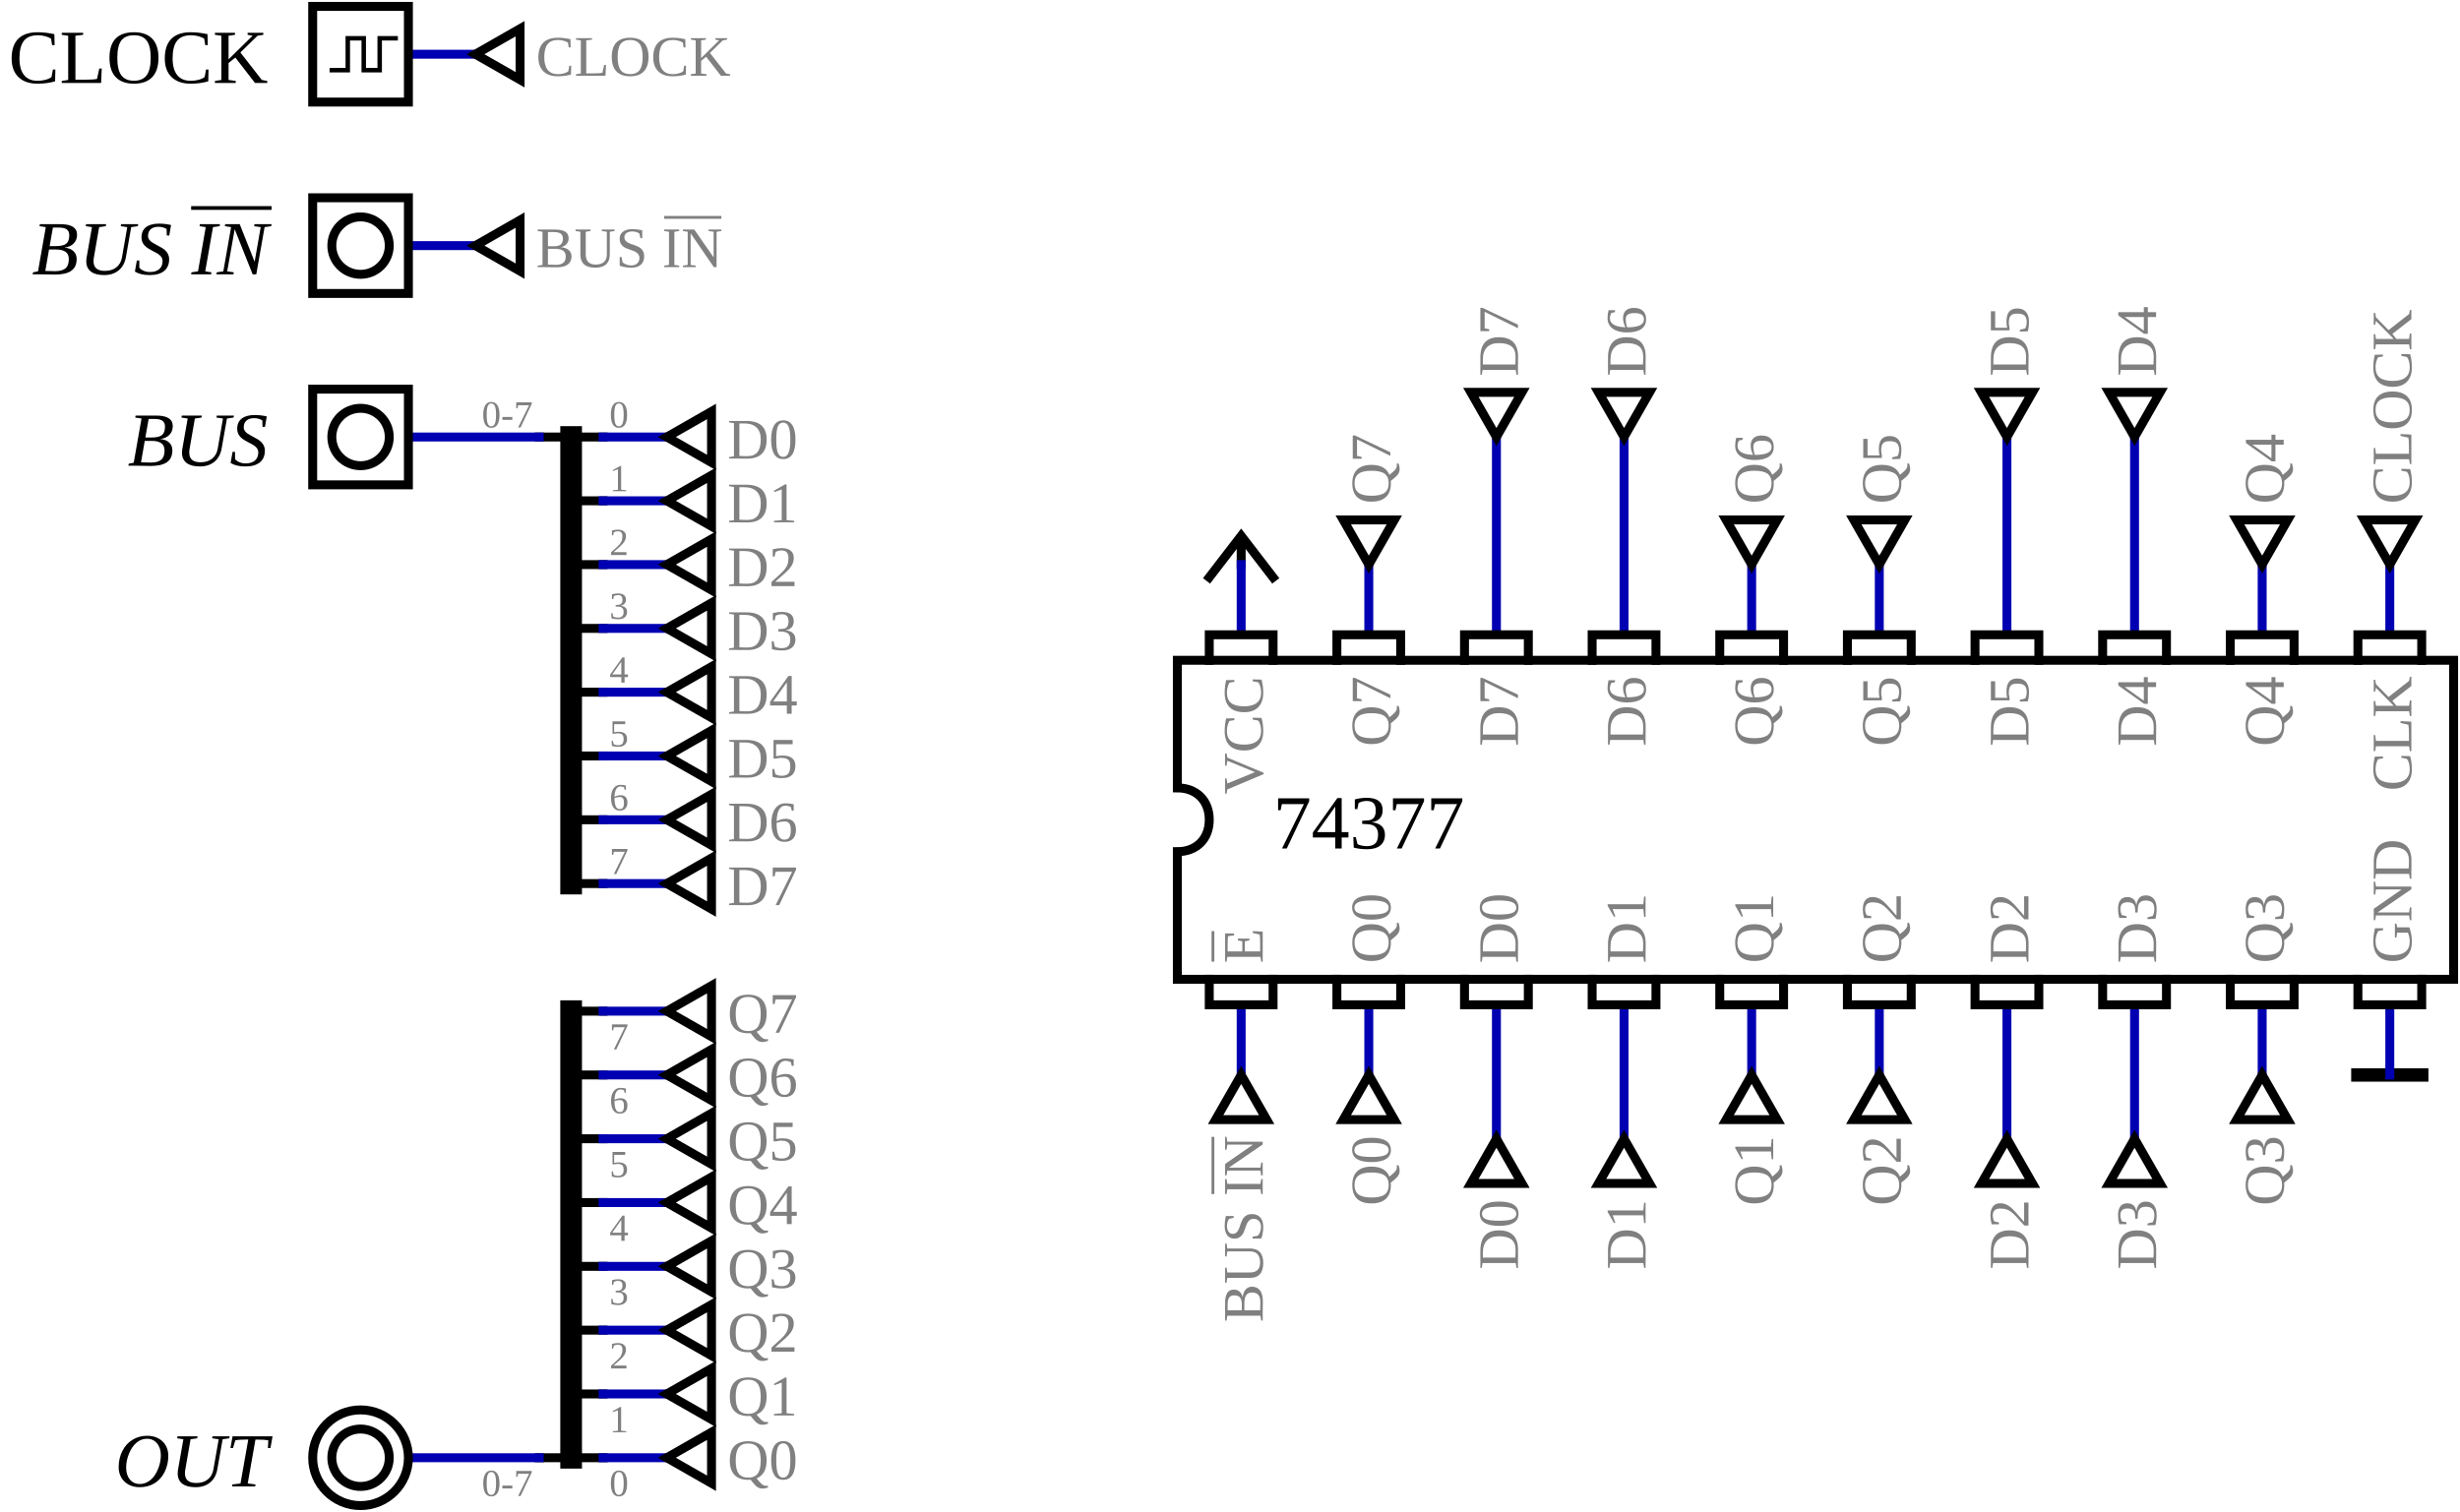
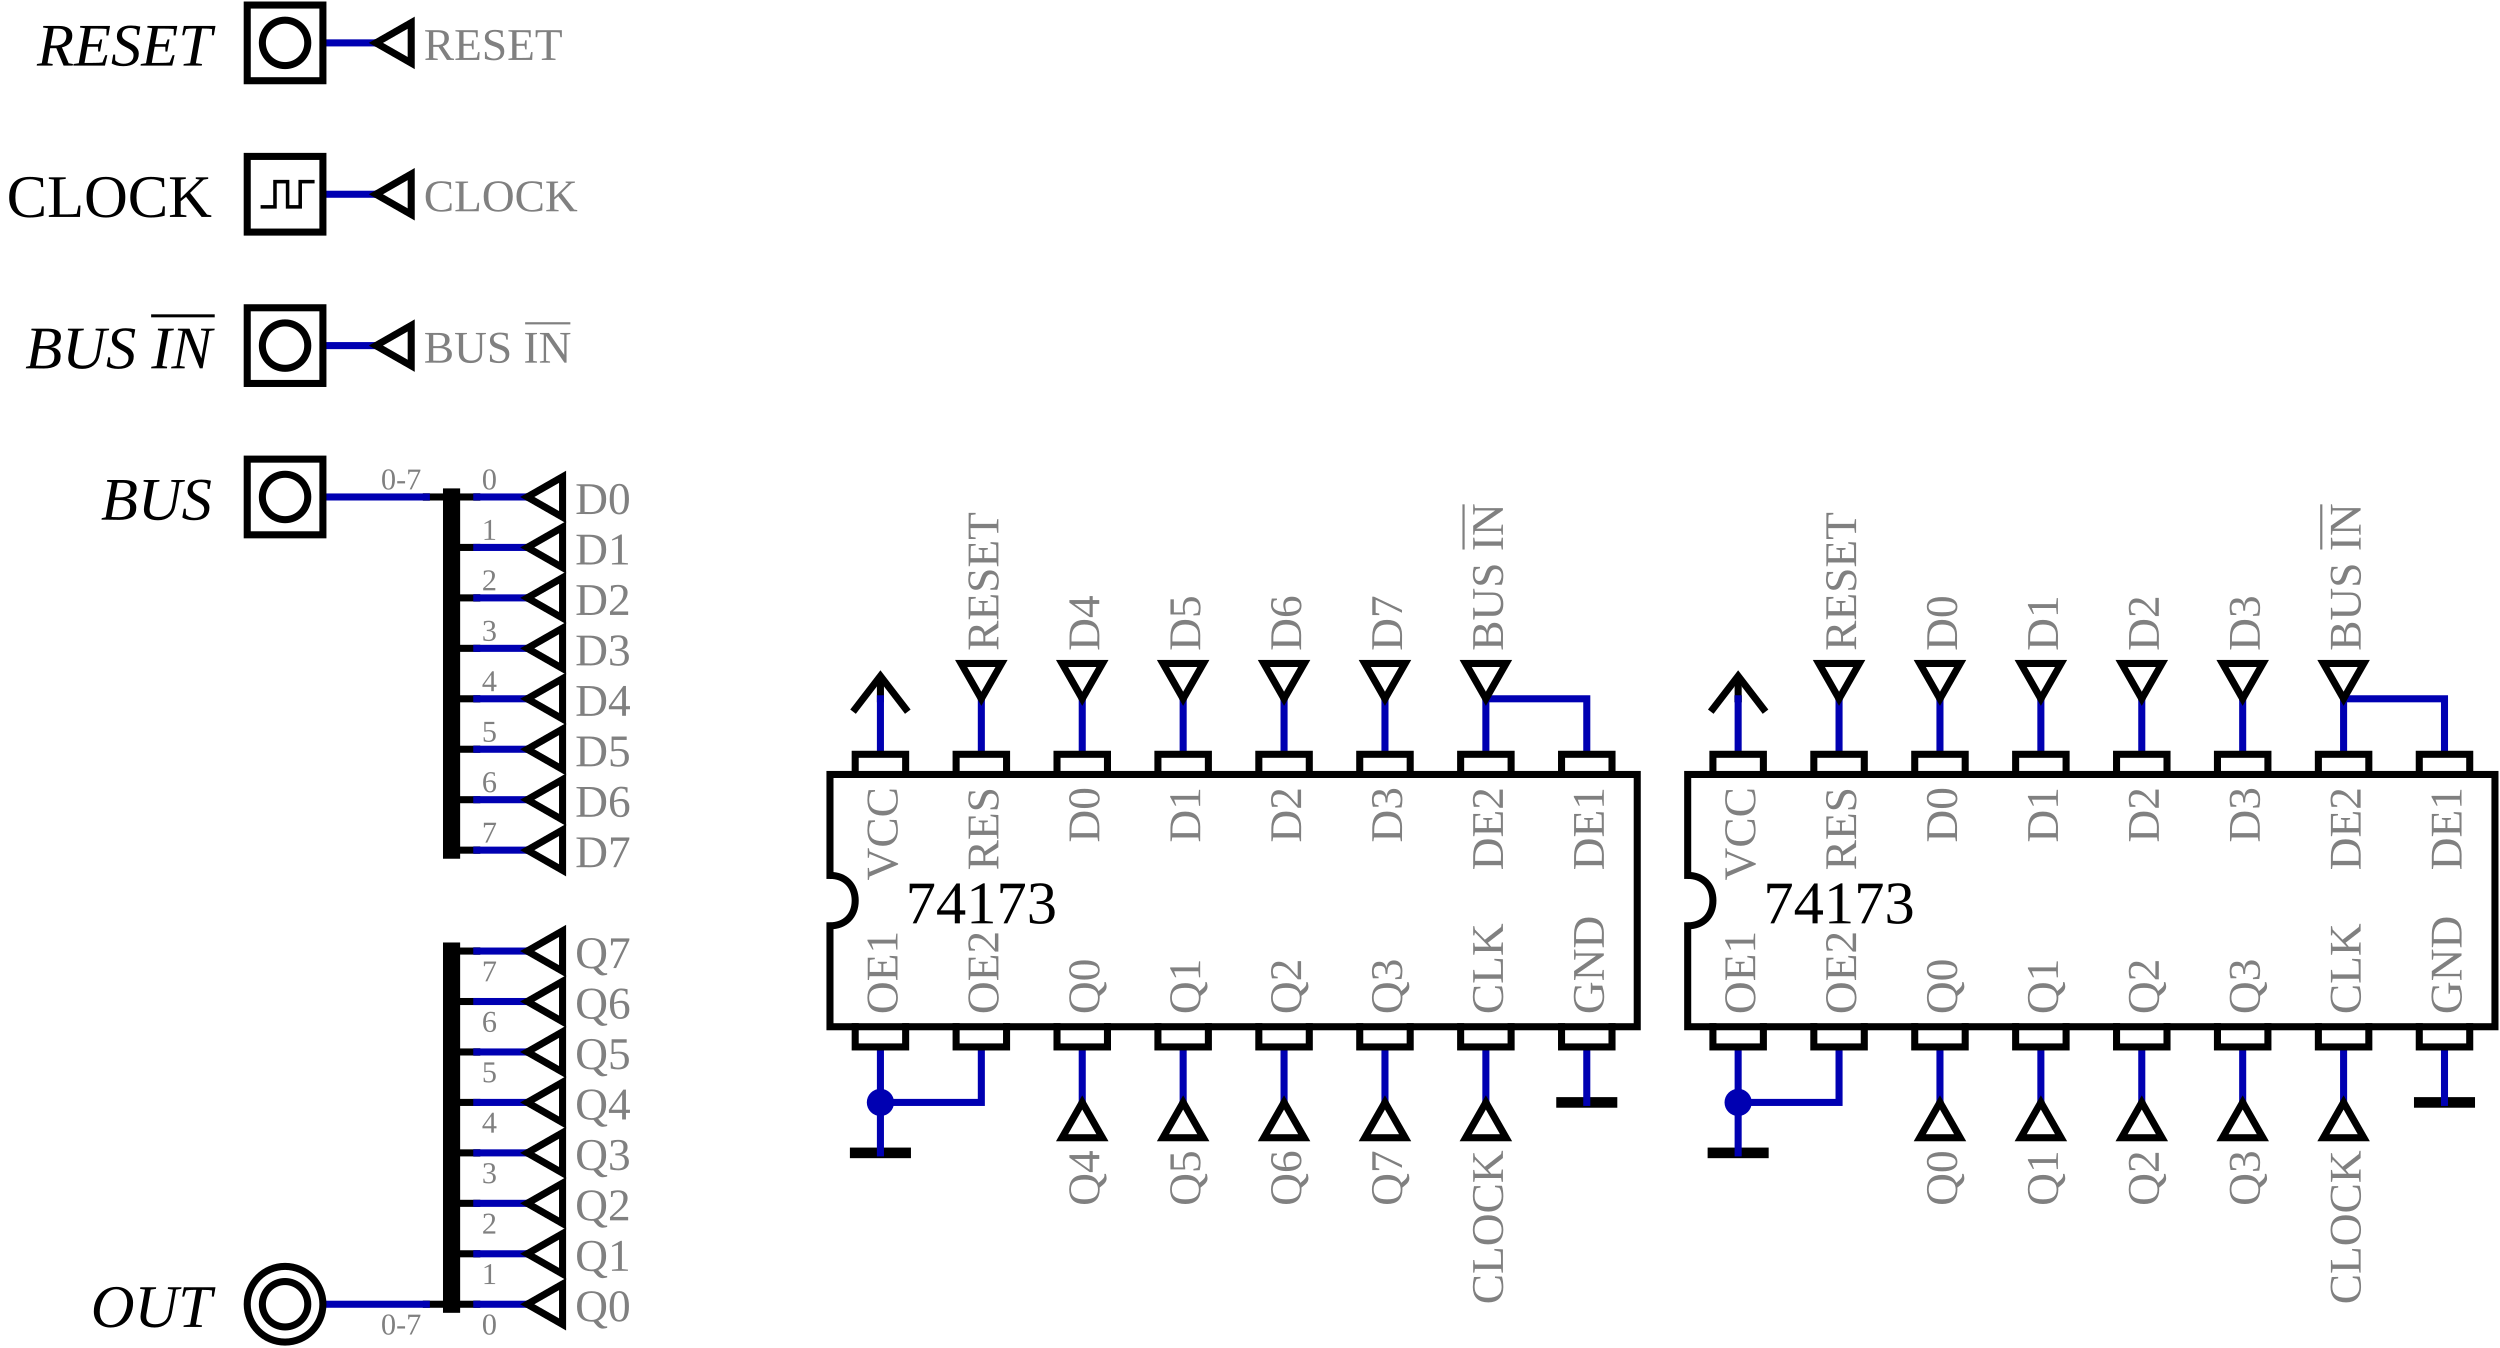
- <svg xmlns="http://www.w3.org/2000/svg" width="115.65mm" height="71.1mm" viewBox="211 123 771 474">
+ <svg xmlns="http://www.w3.org/2000/svg" width="148.65mm" height="80.1mm" viewBox="211 63 991 534">
  <g stroke-linecap="square">
-     <path d="M 950,460 L 970,460" stroke="#000000" stroke-width="4.2" fill="none" />
-     <path d="M 600,294 L 600,300" stroke="#000000" stroke-width="2.8" fill="none" />
+     <path d="M 830,500 L 850,500" stroke="#000000" stroke-width="4.2" fill="none" />
+     <path d="M 1170,500 L 1190,500" stroke="#000000" stroke-width="4.2" fill="none" />
+     <path d="M 890,520 L 910,520" stroke="#000000" stroke-width="4.2" fill="none" />
+     <path d="M 550,520 L 570,520" stroke="#000000" stroke-width="4.2" fill="none" />
    <path d="M 400,580 L 390,580 L 380,580" stroke="#000000" stroke-width="2.8" fill="none" />
    <path d="M 400,560 L 390,560" stroke="#000000" stroke-width="2.8" fill="none" />
    <path d="M 400,540 L 390,540" stroke="#000000" stroke-width="2.8" fill="none" />
    <path d="M 400,520 L 390,520" stroke="#000000" stroke-width="2.8" fill="none" />
    <path d="M 400,500 L 390,500" stroke="#000000" stroke-width="2.8" fill="none" />
    <path d="M 400,480 L 390,480" stroke="#000000" stroke-width="2.8" fill="none" />
    <path d="M 400,460 L 390,460" stroke="#000000" stroke-width="2.8" fill="none" />
    <path d="M 400,440 L 390,440" stroke="#000000" stroke-width="2.8" fill="none" />
    <path d="M 380,260 L 390,260 L 400,260" stroke="#000000" stroke-width="2.8" fill="none" />
    <path d="M 400,280 L 390,280" stroke="#000000" stroke-width="2.8" fill="none" />
    <path d="M 400,300 L 390,300" stroke="#000000" stroke-width="2.8" fill="none" />
    <path d="M 400,320 L 390,320" stroke="#000000" stroke-width="2.8" fill="none" />
    <path d="M 400,340 L 390,340" stroke="#000000" stroke-width="2.8" fill="none" />
    <path d="M 400,360 L 390,360" stroke="#000000" stroke-width="2.8" fill="none" />
    <path d="M 400,380 L 390,380" stroke="#000000" stroke-width="2.8" fill="none" />
    <path d="M 400,400 L 390,400" stroke="#000000" stroke-width="2.8" fill="none" />
+     <path d="M 900,334 L 900,340" stroke="#000000" stroke-width="2.8" fill="none" />
+     <path d="M 560,334 L 560,340" stroke="#000000" stroke-width="2.8" fill="none" />
    <path d="M 400,480 L 420,480" stroke="#0000b2" stroke-width="2.8" fill="none" />
    <path d="M 400,320 L 420,320" stroke="#0000b2" stroke-width="2.8" fill="none" />
    <path d="M 340,260 L 380,260" stroke="#0000b2" stroke-width="2.8" fill="none" />
    <path d="M 400,260 L 420,260" stroke="#0000b2" stroke-width="2.8" fill="none" />
    <path d="M 340,580 L 380,580" stroke="#0000b2" stroke-width="2.8" fill="none" />
    <path d="M 400,580 L 420,580" stroke="#0000b2" stroke-width="2.8" fill="none" />
    <path d="M 340,200 L 360,200" stroke="#0000b2" stroke-width="2.8" fill="none" />
    <path d="M 400,520 L 420,520" stroke="#0000b2" stroke-width="2.8" fill="none" />
    <path d="M 400,360 L 420,360" stroke="#0000b2" stroke-width="2.8" fill="none" />
    <path d="M 400,460 L 420,460" stroke="#0000b2" stroke-width="2.8" fill="none" />
    <path d="M 340,140 L 360,140" stroke="#0000b2" stroke-width="2.8" fill="none" />
    <path d="M 400,300 L 420,300" stroke="#0000b2" stroke-width="2.8" fill="none" />
    <path d="M 400,560 L 420,560" stroke="#0000b2" stroke-width="2.8" fill="none" />
    <path d="M 400,400 L 420,400" stroke="#0000b2" stroke-width="2.8" fill="none" />
+     <path d="M 340,80 L 360,80" stroke="#0000b2" stroke-width="2.8" fill="none" />
+     <path d="M 800,360 L 800,340 L 840,340 L 840,360" stroke="#0000b2" stroke-width="2.8" fill="none" />
+     <path d="M 400,340 L 420,340" stroke="#0000b2" stroke-width="2.8" fill="none" />
+     <path d="M 1140,360 L 1140,340 L 1180,340 L 1180,360" stroke="#0000b2" stroke-width="2.8" fill="none" />
+     <path d="M 900,480 L 900,500 L 940,500 L 940,480" stroke="#0000b2" stroke-width="2.8" fill="none" />
+     <path d="M 560,480 L 560,500 L 600,500 L 600,480" stroke="#0000b2" stroke-width="2.8" fill="none" />
    <path d="M 400,500 L 420,500" stroke="#0000b2" stroke-width="2.8" fill="none" />
-     <path d="M 400,340 L 420,340" stroke="#0000b2" stroke-width="2.8" fill="none" />
    <path d="M 400,440 L 420,440" stroke="#0000b2" stroke-width="2.8" fill="none" />
    <path d="M 400,280 L 420,280" stroke="#0000b2" stroke-width="2.8" fill="none" />
    <path d="M 400,540 L 420,540" stroke="#0000b2" stroke-width="2.8" fill="none" />
    <path d="M 400,380 L 420,380" stroke="#0000b2" stroke-width="2.8" fill="none" />
-     <path d="M 960,440 L 960,460" stroke="#0000b2" stroke-width="2.8" fill="none" />
-     <path d="M 960,300 L 960,320" stroke="#0000b2" stroke-width="2.8" fill="none" />
-     <path d="M 640,300 L 640,320" stroke="#0000b2" stroke-width="2.8" fill="none" />
-     <path d="M 640,440 L 640,460" stroke="#0000b2" stroke-width="2.8" fill="none" />
-     <path d="M 800,300 L 800,320" stroke="#0000b2" stroke-width="2.8" fill="none" />
-     <path d="M 800,440 L 800,460" stroke="#0000b2" stroke-width="2.8" fill="none" />
-     <path d="M 720,260 L 720,320" stroke="#0000b2" stroke-width="2.8" fill="none" />
-     <path d="M 720,440 L 720,480" stroke="#0000b2" stroke-width="2.8" fill="none" />
-     <path d="M 880,260 L 880,320" stroke="#0000b2" stroke-width="2.8" fill="none" />
-     <path d="M 880,440 L 880,480" stroke="#0000b2" stroke-width="2.8" fill="none" />
-     <path d="M 600,300 L 600,320" stroke="#0000b2" stroke-width="2.8" fill="none" />
-     <path d="M 600,440 L 600,460" stroke="#0000b2" stroke-width="2.8" fill="none" />
-     <path d="M 760,300 L 760,320" stroke="#0000b2" stroke-width="2.8" fill="none" />
-     <path d="M 760,440 L 760,460" stroke="#0000b2" stroke-width="2.8" fill="none" />
-     <path d="M 920,300 L 920,320" stroke="#0000b2" stroke-width="2.8" fill="none" />
-     <path d="M 920,440 L 920,460" stroke="#0000b2" stroke-width="2.8" fill="none" />
-     <path d="M 680,260 L 680,320" stroke="#0000b2" stroke-width="2.8" fill="none" />
-     <path d="M 680,440 L 680,480" stroke="#0000b2" stroke-width="2.8" fill="none" />
-     <path d="M 840,260 L 840,320" stroke="#0000b2" stroke-width="2.8" fill="none" />
-     <path d="M 840,440 L 840,480" stroke="#0000b2" stroke-width="2.8" fill="none" />
-     <g>
- </g>
-     <g>
-       <path d="M 590,430 L 590,438 L 610,438 L 610,430" stroke="#000000" stroke-width="2.8" fill="none" />
-       <text text-anchor="start" x="600.0" y="431.75" fill="#808080" style="font-size:18px" transform="rotate(-90,600.0,425.0)">
-         <tspan style="text-decoration:overline;">E</tspan>
-       </text>
-       <path d="M 590,330 L 590,322 L 610,322 L 610,330" stroke="#000000" stroke-width="2.8" fill="none" />
-       <text text-anchor="end" x="600.0" y="341.75" fill="#808080" style="font-size:18px" transform="rotate(-90,600.0,335.0)">VCC</text>
-       <path d="M 630,430 L 630,438 L 650,438 L 650,430" stroke="#000000" stroke-width="2.8" fill="none" />
-       <text text-anchor="start" x="640.0" y="431.75" fill="#808080" style="font-size:18px" transform="rotate(-90,640.0,425.0)">Q0</text>
-       <path d="M 630,330 L 630,322 L 650,322 L 650,330" stroke="#000000" stroke-width="2.8" fill="none" />
-       <text text-anchor="end" x="640.0" y="341.75" fill="#808080" style="font-size:18px" transform="rotate(-90,640.0,335.0)">Q7</text>
-       <path d="M 670,430 L 670,438 L 690,438 L 690,430" stroke="#000000" stroke-width="2.8" fill="none" />
-       <text text-anchor="start" x="680.0" y="431.75" fill="#808080" style="font-size:18px" transform="rotate(-90,680.0,425.0)">D0</text>
-       <path d="M 670,330 L 670,322 L 690,322 L 690,330" stroke="#000000" stroke-width="2.8" fill="none" />
-       <text text-anchor="end" x="680.0" y="341.75" fill="#808080" style="font-size:18px" transform="rotate(-90,680.0,335.0)">D7</text>
-       <path d="M 710,430 L 710,438 L 730,438 L 730,430" stroke="#000000" stroke-width="2.8" fill="none" />
-       <text text-anchor="start" x="720.0" y="431.75" fill="#808080" style="font-size:18px" transform="rotate(-90,720.0,425.0)">D1</text>
-       <path d="M 710,330 L 710,322 L 730,322 L 730,330" stroke="#000000" stroke-width="2.8" fill="none" />
-       <text text-anchor="end" x="720.0" y="341.75" fill="#808080" style="font-size:18px" transform="rotate(-90,720.0,335.0)">D6</text>
-       <path d="M 750,430 L 750,438 L 770,438 L 770,430" stroke="#000000" stroke-width="2.8" fill="none" />
-       <text text-anchor="start" x="760.0" y="431.75" fill="#808080" style="font-size:18px" transform="rotate(-90,760.0,425.0)">Q1</text>
-       <path d="M 750,330 L 750,322 L 770,322 L 770,330" stroke="#000000" stroke-width="2.8" fill="none" />
-       <text text-anchor="end" x="760.0" y="341.75" fill="#808080" style="font-size:18px" transform="rotate(-90,760.0,335.0)">Q6</text>
-       <path d="M 790,430 L 790,438 L 810,438 L 810,430" stroke="#000000" stroke-width="2.8" fill="none" />
-       <text text-anchor="start" x="800.0" y="431.75" fill="#808080" style="font-size:18px" transform="rotate(-90,800.0,425.0)">Q2</text>
-       <path d="M 790,330 L 790,322 L 810,322 L 810,330" stroke="#000000" stroke-width="2.8" fill="none" />
-       <text text-anchor="end" x="800.0" y="341.75" fill="#808080" style="font-size:18px" transform="rotate(-90,800.0,335.0)">Q5</text>
-       <path d="M 830,430 L 830,438 L 850,438 L 850,430" stroke="#000000" stroke-width="2.8" fill="none" />
-       <text text-anchor="start" x="840.0" y="431.75" fill="#808080" style="font-size:18px" transform="rotate(-90,840.0,425.0)">D2</text>
-       <path d="M 830,330 L 830,322 L 850,322 L 850,330" stroke="#000000" stroke-width="2.8" fill="none" />
-       <text text-anchor="end" x="840.0" y="341.75" fill="#808080" style="font-size:18px" transform="rotate(-90,840.0,335.0)">D5</text>
-       <path d="M 870,430 L 870,438 L 890,438 L 890,430" stroke="#000000" stroke-width="2.8" fill="none" />
-       <text text-anchor="start" x="880.0" y="431.75" fill="#808080" style="font-size:18px" transform="rotate(-90,880.0,425.0)">D3</text>
-       <path d="M 870,330 L 870,322 L 890,322 L 890,330" stroke="#000000" stroke-width="2.8" fill="none" />
-       <text text-anchor="end" x="880.0" y="341.75" fill="#808080" style="font-size:18px" transform="rotate(-90,880.0,335.0)">D4</text>
-       <path d="M 910,430 L 910,438 L 930,438 L 930,430" stroke="#000000" stroke-width="2.8" fill="none" />
-       <text text-anchor="start" x="920.0" y="431.75" fill="#808080" style="font-size:18px" transform="rotate(-90,920.0,425.0)">Q3</text>
-       <path d="M 910,330 L 910,322 L 930,322 L 930,330" stroke="#000000" stroke-width="2.8" fill="none" />
-       <text text-anchor="end" x="920.0" y="341.75" fill="#808080" style="font-size:18px" transform="rotate(-90,920.0,335.0)">Q4</text>
-       <path d="M 950,430 L 950,438 L 970,438 L 970,430" stroke="#000000" stroke-width="2.8" fill="none" />
-       <text text-anchor="start" x="960.0" y="431.75" fill="#808080" style="font-size:18px" transform="rotate(-90,960.0,425.0)">GND</text>
-       <path d="M 950,330 L 950,322 L 970,322 L 970,330" stroke="#000000" stroke-width="2.8" fill="none" />
-       <text text-anchor="end" x="960.0" y="341.75" fill="#808080" style="font-size:18px" transform="rotate(-90,960.0,335.0)">CLK</text>
-       <path d="M 580,430 L 580,390 C 586,390 590,386 590,380 C 590,374 586,370 580,370 L 580,330 L 980,330 L 980,430 Z" stroke="#000000" stroke-width="2.8" fill="none" />
-       <text text-anchor="start" x="610.0" y="389.0" fill="#000000" style="font-size:24px">74377</text>
-     </g>
-     <g>
-       <path d="M 590,304 L 600,291 L 610,304" stroke="#000000" stroke-width="2.8" fill="none" />
-     </g>
-     <g>
- </g>
+     <path d="M 800,480 L 800,500" stroke="#0000b2" stroke-width="2.8" fill="none" />
+     <path d="M 640,480 L 640,500" stroke="#0000b2" stroke-width="2.8" fill="none" />
+     <path d="M 640,340 L 640,360" stroke="#0000b2" stroke-width="2.8" fill="none" />
+     <path d="M 900,340 L 900,360" stroke="#0000b2" stroke-width="2.8" fill="none" />
+     <path d="M 900,500 L 900,520" stroke="#0000b2" stroke-width="2.8" fill="none" />
+     <path d="M 1060,480 L 1060,500" stroke="#0000b2" stroke-width="2.8" fill="none" />
+     <path d="M 1060,340 L 1060,360" stroke="#0000b2" stroke-width="2.8" fill="none" />
+     <path d="M 680,480 L 680,500" stroke="#0000b2" stroke-width="2.8" fill="none" />
+     <path d="M 680,340 L 680,360" stroke="#0000b2" stroke-width="2.8" fill="none" />
+     <path d="M 840,480 L 840,500" stroke="#0000b2" stroke-width="2.8" fill="none" />
+     <path d="M 1100,480 L 1100,500" stroke="#0000b2" stroke-width="2.8" fill="none" />
+     <path d="M 1100,340 L 1100,360" stroke="#0000b2" stroke-width="2.8" fill="none" />
+     <path d="M 940,340 L 940,360" stroke="#0000b2" stroke-width="2.8" fill="none" />
+     <path d="M 560,340 L 560,360" stroke="#0000b2" stroke-width="2.8" fill="none" />
+     <path d="M 560,500 L 560,520" stroke="#0000b2" stroke-width="2.8" fill="none" />
+     <path d="M 720,480 L 720,500" stroke="#0000b2" stroke-width="2.8" fill="none" />
+     <path d="M 720,340 L 720,360" stroke="#0000b2" stroke-width="2.8" fill="none" />
+     <path d="M 980,480 L 980,500" stroke="#0000b2" stroke-width="2.8" fill="none" />
+     <path d="M 980,340 L 980,360" stroke="#0000b2" stroke-width="2.8" fill="none" />
+     <path d="M 1140,480 L 1140,500" stroke="#0000b2" stroke-width="2.8" fill="none" />
+     <path d="M 760,480 L 760,500" stroke="#0000b2" stroke-width="2.8" fill="none" />
+     <path d="M 760,340 L 760,360" stroke="#0000b2" stroke-width="2.8" fill="none" />
+     <path d="M 600,340 L 600,360" stroke="#0000b2" stroke-width="2.8" fill="none" />
+     <path d="M 1020,480 L 1020,500" stroke="#0000b2" stroke-width="2.8" fill="none" />
+     <path d="M 1020,340 L 1020,360" stroke="#0000b2" stroke-width="2.8" fill="none" />
+     <path d="M 1180,480 L 1180,500" stroke="#0000b2" stroke-width="2.8" fill="none" />
+     <g>
+       <circle cx="900.0" cy="500.0" r="4.0" stroke="#0000b2" stroke-width="2.8" fill="#0000b2" />
+       <circle cx="560.0" cy="500.0" r="4.0" stroke="#0000b2" stroke-width="2.8" fill="#0000b2" />
+     </g>
    <g>
      <path d="M 309,125 L 339,125 L 339,155 L 309,155 Z" stroke="#000000" stroke-width="2.8" fill="none" />
      <text text-anchor="end" x="295.0" y="149.0" fill="#000000" style="font-size:24px">CLOCK</text>
      <path d="M 315,145 L 320,145 L 320,135 L 325,135 L 325,145 L 330,145 L 330,135 L 335,135" stroke="#000000" stroke-width="1.4" fill="none" />
+     </g>
+     <g>
+       <path d="M 309,65 L 339,65 L 339,95 L 309,95 Z" stroke="#000000" stroke-width="2.8" fill="none" />
+       <circle cx="324.0" cy="80.0" r="9.0" stroke="#000000" stroke-width="2.8" fill="none" />
+       <text text-anchor="end" x="295.0" y="89.0" fill="#000000" style="font-size:24px">
+         <tspan style="font-style:italic;">RESET</tspan>
+       </text>
+     </g>
+     <g>
+       <circle cx="324.0" cy="580.0" r="9.0" stroke="#000000" stroke-width="2.8" fill="none" />
+       <circle cx="324.0" cy="580.0" r="15.0" stroke="#000000" stroke-width="2.8" fill="none" />
+       <text text-anchor="end" x="295.0" y="589.0" fill="#000000" style="font-size:24px">
+         <tspan style="font-style:italic;">OUT</tspan>
+       </text>
    </g>
    <g>
      <path d="M 309,245 L 339,245 L 339,275 L 309,275 Z" stroke="#000000" stroke-width="2.8" fill="none" />
      <circle cx="324.0" cy="260.0" r="9.0" stroke="#000000" stroke-width="2.8" fill="none" />
      <text text-anchor="end" x="295.0" y="269.0" fill="#000000" style="font-size:24px">
        <tspan style="font-style:italic;">BUS</tspan>
      </text>
    </g>
    <g>
-       <circle cx="324.0" cy="580.0" r="9.0" stroke="#000000" stroke-width="2.8" fill="none" />
-       <circle cx="324.0" cy="580.0" r="15.0" stroke="#000000" stroke-width="2.8" fill="none" />
-       <text text-anchor="end" x="295.0" y="589.0" fill="#000000" style="font-size:24px">
-         <tspan style="font-style:italic;">OUT</tspan>
-       </text>
-     </g>
-     <g>
-       <path d="M 309,185 L 339,185 L 339,215 L 309,215 Z" stroke="#000000" stroke-width="2.8" fill="none" />
-       <circle cx="324.0" cy="200.0" r="9.0" stroke="#000000" stroke-width="2.8" fill="none" />
-       <text text-anchor="end" x="295.0" y="209.0" fill="#000000" style="font-size:24px">
-         <tspan style="font-style:italic;">BUS <tspan style="text-decoration:overline;">IN</tspan>
-         </tspan>
-       </text>
-     </g>
-     <g>
      <path d="M 360,140 L 374,148 L 374,132 Z" stroke="#000000" stroke-width="2.8" fill="none" />
      <text text-anchor="start" x="379.0" y="146.75" fill="#808080" style="font-size:18px">CLOCK</text>
    </g>
    <g>
-       <path d="M 960,300 L 968,286 L 952,286 Z" stroke="#000000" stroke-width="2.8" fill="none" />
-       <text text-anchor="start" x="960.0" y="287.75" fill="#808080" style="font-size:18px" transform="rotate(-90,960.0,281.0)">CLOCK</text>
-     </g>
-     <g>
      <path d="M 360,200 L 374,208 L 374,192 Z" stroke="#000000" stroke-width="2.8" fill="none" />
      <text text-anchor="start" x="379.0" y="206.75" fill="#808080" style="font-size:18px">BUS <tspan style="text-decoration:overline;">IN</tspan>
      </text>
-     </g>
-     <g>
-       <path d="M 600,460 L 592,474 L 608,474 Z" stroke="#000000" stroke-width="2.8" fill="none" />
-       <text text-anchor="end" x="600.0" y="485.75" fill="#808080" style="font-size:18px" transform="rotate(-90,600.0,479.0)">BUS <tspan style="text-decoration:overline;">IN</tspan>
-       </text>
-     </g>
-     <g>
-       <path d="M 640,300 L 648,286 L 632,286 Z" stroke="#000000" stroke-width="2.8" fill="none" />
-       <text text-anchor="start" x="640.0" y="287.75" fill="#808080" style="font-size:18px" transform="rotate(-90,640.0,281.0)">Q7</text>
-     </g>
-     <g>
-       <path d="M 760,300 L 768,286 L 752,286 Z" stroke="#000000" stroke-width="2.8" fill="none" />
-       <text text-anchor="start" x="760.0" y="287.75" fill="#808080" style="font-size:18px" transform="rotate(-90,760.0,281.0)">Q6</text>
-     </g>
-     <g>
-       <path d="M 800,300 L 808,286 L 792,286 Z" stroke="#000000" stroke-width="2.8" fill="none" />
-       <text text-anchor="start" x="800.0" y="287.75" fill="#808080" style="font-size:18px" transform="rotate(-90,800.0,281.0)">Q5</text>
-     </g>
-     <g>
-       <path d="M 920,300 L 928,286 L 912,286 Z" stroke="#000000" stroke-width="2.8" fill="none" />
-       <text text-anchor="start" x="920.0" y="287.75" fill="#808080" style="font-size:18px" transform="rotate(-90,920.0,281.0)">Q4</text>
-     </g>
-     <g>
-       <path d="M 920,460 L 912,474 L 928,474 Z" stroke="#000000" stroke-width="2.8" fill="none" />
-       <text text-anchor="end" x="920.0" y="485.75" fill="#808080" style="font-size:18px" transform="rotate(-90,920.0,479.0)">Q3</text>
-     </g>
-     <g>
-       <path d="M 800,460 L 792,474 L 808,474 Z" stroke="#000000" stroke-width="2.8" fill="none" />
-       <text text-anchor="end" x="800.0" y="485.75" fill="#808080" style="font-size:18px" transform="rotate(-90,800.0,479.0)">Q2</text>
-     </g>
-     <g>
-       <path d="M 760,460 L 752,474 L 768,474 Z" stroke="#000000" stroke-width="2.8" fill="none" />
-       <text text-anchor="end" x="760.0" y="485.75" fill="#808080" style="font-size:18px" transform="rotate(-90,760.0,479.0)">Q1</text>
-     </g>
-     <g>
-       <path d="M 640,460 L 632,474 L 648,474 Z" stroke="#000000" stroke-width="2.8" fill="none" />
-       <text text-anchor="end" x="640.0" y="485.75" fill="#808080" style="font-size:18px" transform="rotate(-90,640.0,479.0)">Q0</text>
    </g>
    <g>
      <text text-anchor="start" x="402.0" y="592.0" fill="#808080" style="font-size:12px">0</text>
      <text text-anchor="start" x="402.0" y="572.0" fill="#808080" style="font-size:12px">1</text>
      <text text-anchor="start" x="402.0" y="552.0" fill="#808080" style="font-size:12px">2</text>
      <text text-anchor="start" x="402.0" y="532.0" fill="#808080" style="font-size:12px">3</text>
      <text text-anchor="start" x="402.0" y="512.0" fill="#808080" style="font-size:12px">4</text>
      <text text-anchor="start" x="402.0" y="492.0" fill="#808080" style="font-size:12px">5</text>
      <text text-anchor="start" x="402.0" y="472.0" fill="#808080" style="font-size:12px">6</text>
      <text text-anchor="start" x="402.0" y="452.0" fill="#808080" style="font-size:12px">7</text>
      <text text-anchor="end" x="378.0" y="592.0" fill="#808080" style="font-size:12px">0-7</text>
      <path d="M 392,582 L 388,582 L 388,438 L 392,438 Z" stroke="#000000" stroke-width="2.8" fill="#000000" fill-opacity="1.0" />
    </g>
    <g>
      <path d="M 420,580 L 434,588 L 434,572 Z" stroke="#000000" stroke-width="2.8" fill="none" />
      <text text-anchor="start" x="439.0" y="586.75" fill="#808080" style="font-size:18px">Q0</text>
    </g>
    <g>
      <path d="M 420,540 L 434,548 L 434,532 Z" stroke="#000000" stroke-width="2.8" fill="none" />
      <text text-anchor="start" x="439.0" y="546.75" fill="#808080" style="font-size:18px">Q2</text>
    </g>
    <g>
      <path d="M 420,560 L 434,568 L 434,552 Z" stroke="#000000" stroke-width="2.8" fill="none" />
      <text text-anchor="start" x="439.0" y="566.75" fill="#808080" style="font-size:18px">Q1</text>
    </g>
    <g>
      <path d="M 420,520 L 434,528 L 434,512 Z" stroke="#000000" stroke-width="2.8" fill="none" />
      <text text-anchor="start" x="439.0" y="526.75" fill="#808080" style="font-size:18px">Q3</text>
    </g>
    <g>
      <path d="M 420,500 L 434,508 L 434,492 Z" stroke="#000000" stroke-width="2.8" fill="none" />
      <text text-anchor="start" x="439.0" y="506.75" fill="#808080" style="font-size:18px">Q4</text>
    </g>
    <g>
      <path d="M 420,460 L 434,468 L 434,452 Z" stroke="#000000" stroke-width="2.8" fill="none" />
      <text text-anchor="start" x="439.0" y="466.75" fill="#808080" style="font-size:18px">Q6</text>
    </g>
    <g>
      <path d="M 420,480 L 434,488 L 434,472 Z" stroke="#000000" stroke-width="2.8" fill="none" />
      <text text-anchor="start" x="439.0" y="486.75" fill="#808080" style="font-size:18px">Q5</text>
    </g>
    <g>
      <path d="M 420,440 L 434,448 L 434,432 Z" stroke="#000000" stroke-width="2.8" fill="none" />
      <text text-anchor="start" x="439.0" y="446.75" fill="#808080" style="font-size:18px">Q7</text>
    </g>
    <g>
-       <path d="M 680,260 L 688,246 L 672,246 Z" stroke="#000000" stroke-width="2.8" fill="none" />
-       <text text-anchor="start" x="680.0" y="247.75" fill="#808080" style="font-size:18px" transform="rotate(-90,680.0,241.0)">D7</text>
-     </g>
-     <g>
-       <path d="M 720,260 L 728,246 L 712,246 Z" stroke="#000000" stroke-width="2.8" fill="none" />
-       <text text-anchor="start" x="720.0" y="247.75" fill="#808080" style="font-size:18px" transform="rotate(-90,720.0,241.0)">D6</text>
-     </g>
-     <g>
-       <path d="M 840,260 L 848,246 L 832,246 Z" stroke="#000000" stroke-width="2.8" fill="none" />
-       <text text-anchor="start" x="840.0" y="247.75" fill="#808080" style="font-size:18px" transform="rotate(-90,840.0,241.0)">D5</text>
-     </g>
-     <g>
-       <path d="M 880,260 L 888,246 L 872,246 Z" stroke="#000000" stroke-width="2.8" fill="none" />
-       <text text-anchor="start" x="880.0" y="247.75" fill="#808080" style="font-size:18px" transform="rotate(-90,880.0,241.0)">D4</text>
-     </g>
-     <g>
-       <path d="M 880,480 L 872,494 L 888,494 Z" stroke="#000000" stroke-width="2.8" fill="none" />
-       <text text-anchor="end" x="880.0" y="505.75" fill="#808080" style="font-size:18px" transform="rotate(-90,880.0,499.0)">D3</text>
-     </g>
-     <g>
-       <path d="M 840,480 L 832,494 L 848,494 Z" stroke="#000000" stroke-width="2.8" fill="none" />
-       <text text-anchor="end" x="840.0" y="505.75" fill="#808080" style="font-size:18px" transform="rotate(-90,840.0,499.0)">D2</text>
-     </g>
-     <g>
-       <path d="M 720,480 L 712,494 L 728,494 Z" stroke="#000000" stroke-width="2.8" fill="none" />
-       <text text-anchor="end" x="720.0" y="505.75" fill="#808080" style="font-size:18px" transform="rotate(-90,720.0,499.0)">D1</text>
-     </g>
-     <g>
-       <path d="M 680,480 L 672,494 L 688,494 Z" stroke="#000000" stroke-width="2.8" fill="none" />
-       <text text-anchor="end" x="680.0" y="505.75" fill="#808080" style="font-size:18px" transform="rotate(-90,680.0,499.0)">D0</text>
-     </g>
-     <g>
      <text text-anchor="end" x="378.0" y="257.0" fill="#808080" style="font-size:12px">0-7</text>
      <text text-anchor="start" x="402.0" y="257.0" fill="#808080" style="font-size:12px">0</text>
      <text text-anchor="start" x="402.0" y="277.0" fill="#808080" style="font-size:12px">1</text>
      <text text-anchor="start" x="402.0" y="297.0" fill="#808080" style="font-size:12px">2</text>
      <text text-anchor="start" x="402.0" y="317.0" fill="#808080" style="font-size:12px">3</text>
      <text text-anchor="start" x="402.0" y="337.0" fill="#808080" style="font-size:12px">4</text>
      <text text-anchor="start" x="402.0" y="357.0" fill="#808080" style="font-size:12px">5</text>
      <text text-anchor="start" x="402.0" y="377.0" fill="#808080" style="font-size:12px">6</text>
      <text text-anchor="start" x="402.0" y="397.0" fill="#808080" style="font-size:12px">7</text>
      <path d="M 388,258 L 392,258 L 392,402 L 388,402 Z" stroke="#000000" stroke-width="2.8" fill="#000000" fill-opacity="1.0" />
    </g>
    <g>
      <path d="M 420,280 L 434,288 L 434,272 Z" stroke="#000000" stroke-width="2.8" fill="none" />
      <text text-anchor="start" x="439.0" y="286.75" fill="#808080" style="font-size:18px">D1</text>
    </g>
    <g>
      <path d="M 420,260 L 434,268 L 434,252 Z" stroke="#000000" stroke-width="2.8" fill="none" />
      <text text-anchor="start" x="439.0" y="266.75" fill="#808080" style="font-size:18px">D0</text>
    </g>
    <g>
      <path d="M 420,320 L 434,328 L 434,312 Z" stroke="#000000" stroke-width="2.8" fill="none" />
      <text text-anchor="start" x="439.0" y="326.75" fill="#808080" style="font-size:18px">D3</text>
    </g>
    <g>
      <path d="M 420,300 L 434,308 L 434,292 Z" stroke="#000000" stroke-width="2.8" fill="none" />
      <text text-anchor="start" x="439.0" y="306.75" fill="#808080" style="font-size:18px">D2</text>
    </g>
    <g>
      <path d="M 420,360 L 434,368 L 434,352 Z" stroke="#000000" stroke-width="2.8" fill="none" />
      <text text-anchor="start" x="439.0" y="366.75" fill="#808080" style="font-size:18px">D5</text>
    </g>
    <g>
      <path d="M 420,340 L 434,348 L 434,332 Z" stroke="#000000" stroke-width="2.8" fill="none" />
      <text text-anchor="start" x="439.0" y="346.75" fill="#808080" style="font-size:18px">D4</text>
    </g>
    <g>
      <path d="M 420,400 L 434,408 L 434,392 Z" stroke="#000000" stroke-width="2.8" fill="none" />
      <text text-anchor="start" x="439.0" y="406.75" fill="#808080" style="font-size:18px">D7</text>
    </g>
    <g>
      <path d="M 420,380 L 434,388 L 434,372 Z" stroke="#000000" stroke-width="2.8" fill="none" />
      <text text-anchor="start" x="439.0" y="386.75" fill="#808080" style="font-size:18px">D6</text>
    </g>
+     <g>
+       <path d="M 309,185 L 339,185 L 339,215 L 309,215 Z" stroke="#000000" stroke-width="2.8" fill="none" />
+       <circle cx="324.0" cy="200.0" r="9.0" stroke="#000000" stroke-width="2.8" fill="none" />
+       <text text-anchor="end" x="295.0" y="209.0" fill="#000000" style="font-size:24px">
+         <tspan style="font-style:italic;">BUS <tspan style="text-decoration:overline;">IN</tspan>
+         </tspan>
+       </text>
+     </g>
+     <g>
+       <path d="M 360,80 L 374,88 L 374,72 Z" stroke="#000000" stroke-width="2.8" fill="none" />
+       <text text-anchor="start" x="379.0" y="86.75" fill="#808080" style="font-size:18px">RESET</text>
+     </g>
+     <g>
+       <path d="M 890,470 L 890,478 L 910,478 L 910,470" stroke="#000000" stroke-width="2.8" fill="none" />
+       <text text-anchor="start" x="900.0" y="471.75" fill="#808080" style="font-size:18px" transform="rotate(-90,900.0,465.0)">OE1</text>
+       <path d="M 890,370 L 890,362 L 910,362 L 910,370" stroke="#000000" stroke-width="2.8" fill="none" />
+       <text text-anchor="end" x="900.0" y="381.75" fill="#808080" style="font-size:18px" transform="rotate(-90,900.0,375.0)">VCC</text>
+       <path d="M 930,470 L 930,478 L 950,478 L 950,470" stroke="#000000" stroke-width="2.8" fill="none" />
+       <text text-anchor="start" x="940.0" y="471.75" fill="#808080" style="font-size:18px" transform="rotate(-90,940.0,465.0)">OE2</text>
+       <path d="M 930,370 L 930,362 L 950,362 L 950,370" stroke="#000000" stroke-width="2.8" fill="none" />
+       <text text-anchor="end" x="940.0" y="381.75" fill="#808080" style="font-size:18px" transform="rotate(-90,940.0,375.0)">RES</text>
+       <path d="M 970,470 L 970,478 L 990,478 L 990,470" stroke="#000000" stroke-width="2.8" fill="none" />
+       <text text-anchor="start" x="980.0" y="471.75" fill="#808080" style="font-size:18px" transform="rotate(-90,980.0,465.0)">Q0</text>
+       <path d="M 970,370 L 970,362 L 990,362 L 990,370" stroke="#000000" stroke-width="2.8" fill="none" />
+       <text text-anchor="end" x="980.0" y="381.75" fill="#808080" style="font-size:18px" transform="rotate(-90,980.0,375.0)">D0</text>
+       <path d="M 1010,470 L 1010,478 L 1030,478 L 1030,470" stroke="#000000" stroke-width="2.8" fill="none" />
+       <text text-anchor="start" x="1020.0" y="471.75" fill="#808080" style="font-size:18px" transform="rotate(-90,1020.0,465.0)">Q1</text>
+       <path d="M 1010,370 L 1010,362 L 1030,362 L 1030,370" stroke="#000000" stroke-width="2.8" fill="none" />
+       <text text-anchor="end" x="1020.0" y="381.75" fill="#808080" style="font-size:18px" transform="rotate(-90,1020.0,375.0)">D1</text>
+       <path d="M 1050,470 L 1050,478 L 1070,478 L 1070,470" stroke="#000000" stroke-width="2.8" fill="none" />
+       <text text-anchor="start" x="1060.0" y="471.75" fill="#808080" style="font-size:18px" transform="rotate(-90,1060.0,465.0)">Q2</text>
+       <path d="M 1050,370 L 1050,362 L 1070,362 L 1070,370" stroke="#000000" stroke-width="2.8" fill="none" />
+       <text text-anchor="end" x="1060.0" y="381.75" fill="#808080" style="font-size:18px" transform="rotate(-90,1060.0,375.0)">D2</text>
+       <path d="M 1090,470 L 1090,478 L 1110,478 L 1110,470" stroke="#000000" stroke-width="2.8" fill="none" />
+       <text text-anchor="start" x="1100.0" y="471.75" fill="#808080" style="font-size:18px" transform="rotate(-90,1100.0,465.0)">Q3</text>
+       <path d="M 1090,370 L 1090,362 L 1110,362 L 1110,370" stroke="#000000" stroke-width="2.8" fill="none" />
+       <text text-anchor="end" x="1100.0" y="381.75" fill="#808080" style="font-size:18px" transform="rotate(-90,1100.0,375.0)">D3</text>
+       <path d="M 1130,470 L 1130,478 L 1150,478 L 1150,470" stroke="#000000" stroke-width="2.8" fill="none" />
+       <text text-anchor="start" x="1140.0" y="471.75" fill="#808080" style="font-size:18px" transform="rotate(-90,1140.0,465.0)">CLK</text>
+       <path d="M 1130,370 L 1130,362 L 1150,362 L 1150,370" stroke="#000000" stroke-width="2.8" fill="none" />
+       <text text-anchor="end" x="1140.0" y="381.75" fill="#808080" style="font-size:18px" transform="rotate(-90,1140.0,375.0)">DE2</text>
+       <path d="M 1170,470 L 1170,478 L 1190,478 L 1190,470" stroke="#000000" stroke-width="2.8" fill="none" />
+       <text text-anchor="start" x="1180.0" y="471.75" fill="#808080" style="font-size:18px" transform="rotate(-90,1180.0,465.0)">GND</text>
+       <path d="M 1170,370 L 1170,362 L 1190,362 L 1190,370" stroke="#000000" stroke-width="2.8" fill="none" />
+       <text text-anchor="end" x="1180.0" y="381.75" fill="#808080" style="font-size:18px" transform="rotate(-90,1180.0,375.0)">DE1</text>
+       <path d="M 880,470 L 880,430 C 886,430 890,426 890,420 C 890,414 886,410 880,410 L 880,370 L 1200,370 L 1200,470 Z" stroke="#000000" stroke-width="2.8" fill="none" />
+       <text text-anchor="start" x="910.0" y="429.0" fill="#000000" style="font-size:24px">74173</text>
+     </g>
+     <g>
+       <path d="M 550,470 L 550,478 L 570,478 L 570,470" stroke="#000000" stroke-width="2.8" fill="none" />
+       <text text-anchor="start" x="560.0" y="471.75" fill="#808080" style="font-size:18px" transform="rotate(-90,560.0,465.0)">OE1</text>
+       <path d="M 550,370 L 550,362 L 570,362 L 570,370" stroke="#000000" stroke-width="2.8" fill="none" />
+       <text text-anchor="end" x="560.0" y="381.75" fill="#808080" style="font-size:18px" transform="rotate(-90,560.0,375.0)">VCC</text>
+       <path d="M 590,470 L 590,478 L 610,478 L 610,470" stroke="#000000" stroke-width="2.8" fill="none" />
+       <text text-anchor="start" x="600.0" y="471.75" fill="#808080" style="font-size:18px" transform="rotate(-90,600.0,465.0)">OE2</text>
+       <path d="M 590,370 L 590,362 L 610,362 L 610,370" stroke="#000000" stroke-width="2.8" fill="none" />
+       <text text-anchor="end" x="600.0" y="381.75" fill="#808080" style="font-size:18px" transform="rotate(-90,600.0,375.0)">RES</text>
+       <path d="M 630,470 L 630,478 L 650,478 L 650,470" stroke="#000000" stroke-width="2.8" fill="none" />
+       <text text-anchor="start" x="640.0" y="471.75" fill="#808080" style="font-size:18px" transform="rotate(-90,640.0,465.0)">Q0</text>
+       <path d="M 630,370 L 630,362 L 650,362 L 650,370" stroke="#000000" stroke-width="2.8" fill="none" />
+       <text text-anchor="end" x="640.0" y="381.75" fill="#808080" style="font-size:18px" transform="rotate(-90,640.0,375.0)">D0</text>
+       <path d="M 670,470 L 670,478 L 690,478 L 690,470" stroke="#000000" stroke-width="2.8" fill="none" />
+       <text text-anchor="start" x="680.0" y="471.75" fill="#808080" style="font-size:18px" transform="rotate(-90,680.0,465.0)">Q1</text>
+       <path d="M 670,370 L 670,362 L 690,362 L 690,370" stroke="#000000" stroke-width="2.8" fill="none" />
+       <text text-anchor="end" x="680.0" y="381.75" fill="#808080" style="font-size:18px" transform="rotate(-90,680.0,375.0)">D1</text>
+       <path d="M 710,470 L 710,478 L 730,478 L 730,470" stroke="#000000" stroke-width="2.8" fill="none" />
+       <text text-anchor="start" x="720.0" y="471.75" fill="#808080" style="font-size:18px" transform="rotate(-90,720.0,465.0)">Q2</text>
+       <path d="M 710,370 L 710,362 L 730,362 L 730,370" stroke="#000000" stroke-width="2.8" fill="none" />
+       <text text-anchor="end" x="720.0" y="381.75" fill="#808080" style="font-size:18px" transform="rotate(-90,720.0,375.0)">D2</text>
+       <path d="M 750,470 L 750,478 L 770,478 L 770,470" stroke="#000000" stroke-width="2.8" fill="none" />
+       <text text-anchor="start" x="760.0" y="471.75" fill="#808080" style="font-size:18px" transform="rotate(-90,760.0,465.0)">Q3</text>
+       <path d="M 750,370 L 750,362 L 770,362 L 770,370" stroke="#000000" stroke-width="2.8" fill="none" />
+       <text text-anchor="end" x="760.0" y="381.75" fill="#808080" style="font-size:18px" transform="rotate(-90,760.0,375.0)">D3</text>
+       <path d="M 790,470 L 790,478 L 810,478 L 810,470" stroke="#000000" stroke-width="2.8" fill="none" />
+       <text text-anchor="start" x="800.0" y="471.75" fill="#808080" style="font-size:18px" transform="rotate(-90,800.0,465.0)">CLK</text>
+       <path d="M 790,370 L 790,362 L 810,362 L 810,370" stroke="#000000" stroke-width="2.8" fill="none" />
+       <text text-anchor="end" x="800.0" y="381.75" fill="#808080" style="font-size:18px" transform="rotate(-90,800.0,375.0)">DE2</text>
+       <path d="M 830,470 L 830,478 L 850,478 L 850,470" stroke="#000000" stroke-width="2.8" fill="none" />
+       <text text-anchor="start" x="840.0" y="471.75" fill="#808080" style="font-size:18px" transform="rotate(-90,840.0,465.0)">GND</text>
+       <path d="M 830,370 L 830,362 L 850,362 L 850,370" stroke="#000000" stroke-width="2.8" fill="none" />
+       <text text-anchor="end" x="840.0" y="381.75" fill="#808080" style="font-size:18px" transform="rotate(-90,840.0,375.0)">DE1</text>
+       <path d="M 540,470 L 540,430 C 546,430 550,426 550,420 C 550,414 546,410 540,410 L 540,370 L 860,370 L 860,470 Z" stroke="#000000" stroke-width="2.8" fill="none" />
+       <text text-anchor="start" x="570.0" y="429.0" fill="#000000" style="font-size:24px">74173</text>
+     </g>
+     <g>
+       <path d="M 1140,500 L 1132,514 L 1148,514 Z" stroke="#000000" stroke-width="2.8" fill="none" />
+       <text text-anchor="end" x="1140.0" y="525.75" fill="#808080" style="font-size:18px" transform="rotate(-90,1140.0,519.0)">CLOCK</text>
+     </g>
+     <g>
+       <path d="M 800,500 L 792,514 L 808,514 Z" stroke="#000000" stroke-width="2.8" fill="none" />
+       <text text-anchor="end" x="800.0" y="525.75" fill="#808080" style="font-size:18px" transform="rotate(-90,800.0,519.0)">CLOCK</text>
+     </g>
+     <g>
+ </g>
+     <g>
+ </g>
+     <g>
+       <path d="M 890,344 L 900,331 L 910,344" stroke="#000000" stroke-width="2.8" fill="none" />
+     </g>
+     <g>
+       <path d="M 550,344 L 560,331 L 570,344" stroke="#000000" stroke-width="2.8" fill="none" />
+     </g>
+     <g>
+       <path d="M 940,340 L 948,326 L 932,326 Z" stroke="#000000" stroke-width="2.8" fill="none" />
+       <text text-anchor="start" x="940.0" y="327.75" fill="#808080" style="font-size:18px" transform="rotate(-90,940.0,321.0)">RESET</text>
+     </g>
+     <g>
+       <path d="M 600,340 L 608,326 L 592,326 Z" stroke="#000000" stroke-width="2.8" fill="none" />
+       <text text-anchor="start" x="600.0" y="327.75" fill="#808080" style="font-size:18px" transform="rotate(-90,600.0,321.0)">RESET</text>
+     </g>
+     <g>
+       <path d="M 980,500 L 972,514 L 988,514 Z" stroke="#000000" stroke-width="2.8" fill="none" />
+       <text text-anchor="end" x="980.0" y="525.75" fill="#808080" style="font-size:18px" transform="rotate(-90,980.0,519.0)">Q0</text>
+     </g>
+     <g>
+       <path d="M 1020,500 L 1012,514 L 1028,514 Z" stroke="#000000" stroke-width="2.8" fill="none" />
+       <text text-anchor="end" x="1020.0" y="525.75" fill="#808080" style="font-size:18px" transform="rotate(-90,1020.0,519.0)">Q1</text>
+     </g>
+     <g>
+       <path d="M 1060,500 L 1052,514 L 1068,514 Z" stroke="#000000" stroke-width="2.8" fill="none" />
+       <text text-anchor="end" x="1060.0" y="525.75" fill="#808080" style="font-size:18px" transform="rotate(-90,1060.0,519.0)">Q2</text>
+     </g>
+     <g>
+       <path d="M 1100,500 L 1092,514 L 1108,514 Z" stroke="#000000" stroke-width="2.8" fill="none" />
+       <text text-anchor="end" x="1100.0" y="525.75" fill="#808080" style="font-size:18px" transform="rotate(-90,1100.0,519.0)">Q3</text>
+     </g>
+     <g>
+       <path d="M 640,500 L 632,514 L 648,514 Z" stroke="#000000" stroke-width="2.8" fill="none" />
+       <text text-anchor="end" x="640.0" y="525.75" fill="#808080" style="font-size:18px" transform="rotate(-90,640.0,519.0)">Q4</text>
+     </g>
+     <g>
+       <path d="M 720,500 L 712,514 L 728,514 Z" stroke="#000000" stroke-width="2.8" fill="none" />
+       <text text-anchor="end" x="720.0" y="525.75" fill="#808080" style="font-size:18px" transform="rotate(-90,720.0,519.0)">Q6</text>
+     </g>
+     <g>
+       <path d="M 680,500 L 672,514 L 688,514 Z" stroke="#000000" stroke-width="2.8" fill="none" />
+       <text text-anchor="end" x="680.0" y="525.75" fill="#808080" style="font-size:18px" transform="rotate(-90,680.0,519.0)">Q5</text>
+     </g>
+     <g>
+       <path d="M 760,500 L 752,514 L 768,514 Z" stroke="#000000" stroke-width="2.8" fill="none" />
+       <text text-anchor="end" x="760.0" y="525.75" fill="#808080" style="font-size:18px" transform="rotate(-90,760.0,519.0)">Q7</text>
+     </g>
+     <g>
+       <path d="M 1020,340 L 1028,326 L 1012,326 Z" stroke="#000000" stroke-width="2.8" fill="none" />
+       <text text-anchor="start" x="1020.0" y="327.75" fill="#808080" style="font-size:18px" transform="rotate(-90,1020.0,321.0)">D1</text>
+     </g>
+     <g>
+       <path d="M 980,340 L 988,326 L 972,326 Z" stroke="#000000" stroke-width="2.8" fill="none" />
+       <text text-anchor="start" x="980.0" y="327.75" fill="#808080" style="font-size:18px" transform="rotate(-90,980.0,321.0)">D0</text>
+     </g>
+     <g>
+       <path d="M 1100,340 L 1108,326 L 1092,326 Z" stroke="#000000" stroke-width="2.8" fill="none" />
+       <text text-anchor="start" x="1100.0" y="327.75" fill="#808080" style="font-size:18px" transform="rotate(-90,1100.0,321.0)">D3</text>
+     </g>
+     <g>
+       <path d="M 1060,340 L 1068,326 L 1052,326 Z" stroke="#000000" stroke-width="2.8" fill="none" />
+       <text text-anchor="start" x="1060.0" y="327.75" fill="#808080" style="font-size:18px" transform="rotate(-90,1060.0,321.0)">D2</text>
+     </g>
+     <g>
+       <path d="M 680,340 L 688,326 L 672,326 Z" stroke="#000000" stroke-width="2.8" fill="none" />
+       <text text-anchor="start" x="680.0" y="327.75" fill="#808080" style="font-size:18px" transform="rotate(-90,680.0,321.0)">D5</text>
+     </g>
+     <g>
+       <path d="M 640,340 L 648,326 L 632,326 Z" stroke="#000000" stroke-width="2.8" fill="none" />
+       <text text-anchor="start" x="640.0" y="327.75" fill="#808080" style="font-size:18px" transform="rotate(-90,640.0,321.0)">D4</text>
+     </g>
+     <g>
+       <path d="M 760,340 L 768,326 L 752,326 Z" stroke="#000000" stroke-width="2.8" fill="none" />
+       <text text-anchor="start" x="760.0" y="327.75" fill="#808080" style="font-size:18px" transform="rotate(-90,760.0,321.0)">D7</text>
+     </g>
+     <g>
+       <path d="M 720,340 L 728,326 L 712,326 Z" stroke="#000000" stroke-width="2.8" fill="none" />
+       <text text-anchor="start" x="720.0" y="327.75" fill="#808080" style="font-size:18px" transform="rotate(-90,720.0,321.0)">D6</text>
+     </g>
+     <g>
+       <path d="M 1140,340 L 1148,326 L 1132,326 Z" stroke="#000000" stroke-width="2.8" fill="none" />
+       <text text-anchor="start" x="1140.0" y="327.75" fill="#808080" style="font-size:18px" transform="rotate(-90,1140.0,321.0)">BUS <tspan style="text-decoration:overline;">IN</tspan>
+       </text>
+     </g>
+     <g>
+       <path d="M 800,340 L 808,326 L 792,326 Z" stroke="#000000" stroke-width="2.8" fill="none" />
+       <text text-anchor="start" x="800.0" y="327.75" fill="#808080" style="font-size:18px" transform="rotate(-90,800.0,321.0)">BUS <tspan style="text-decoration:overline;">IN</tspan>
+       </text>
+     </g>
+     <g>
+ </g>
+     <g>
+ </g>
  </g>
</svg>
